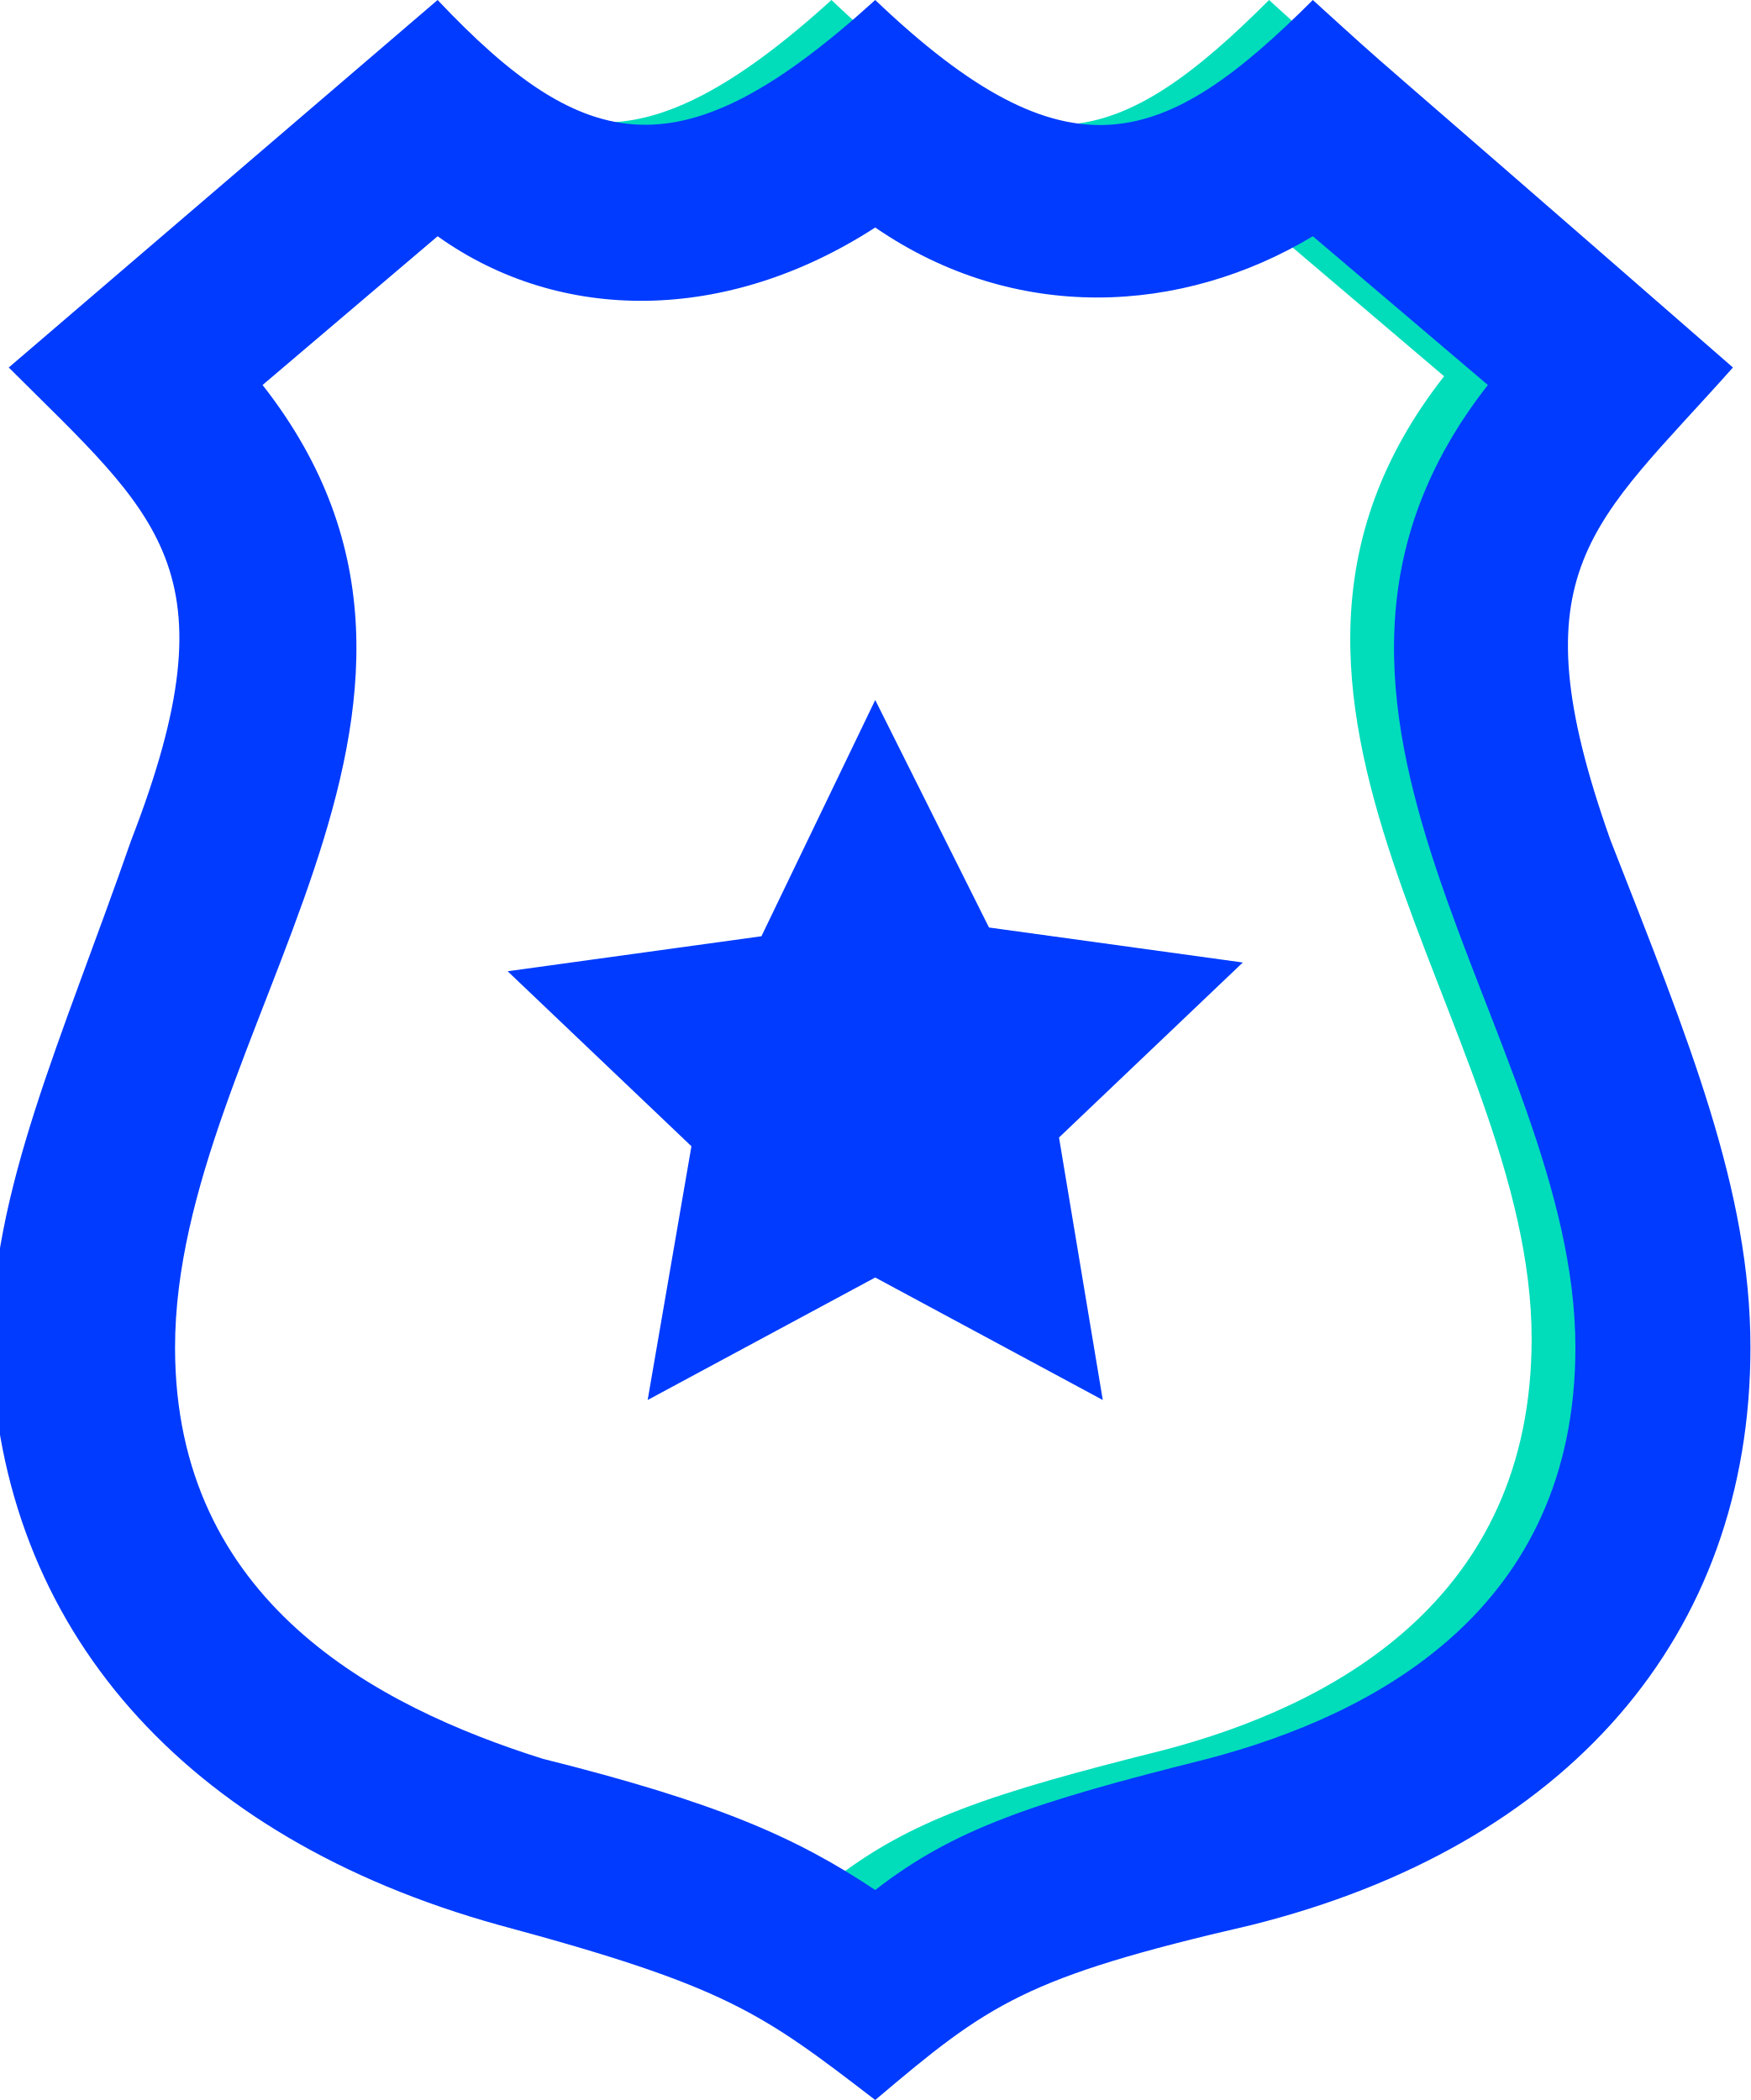
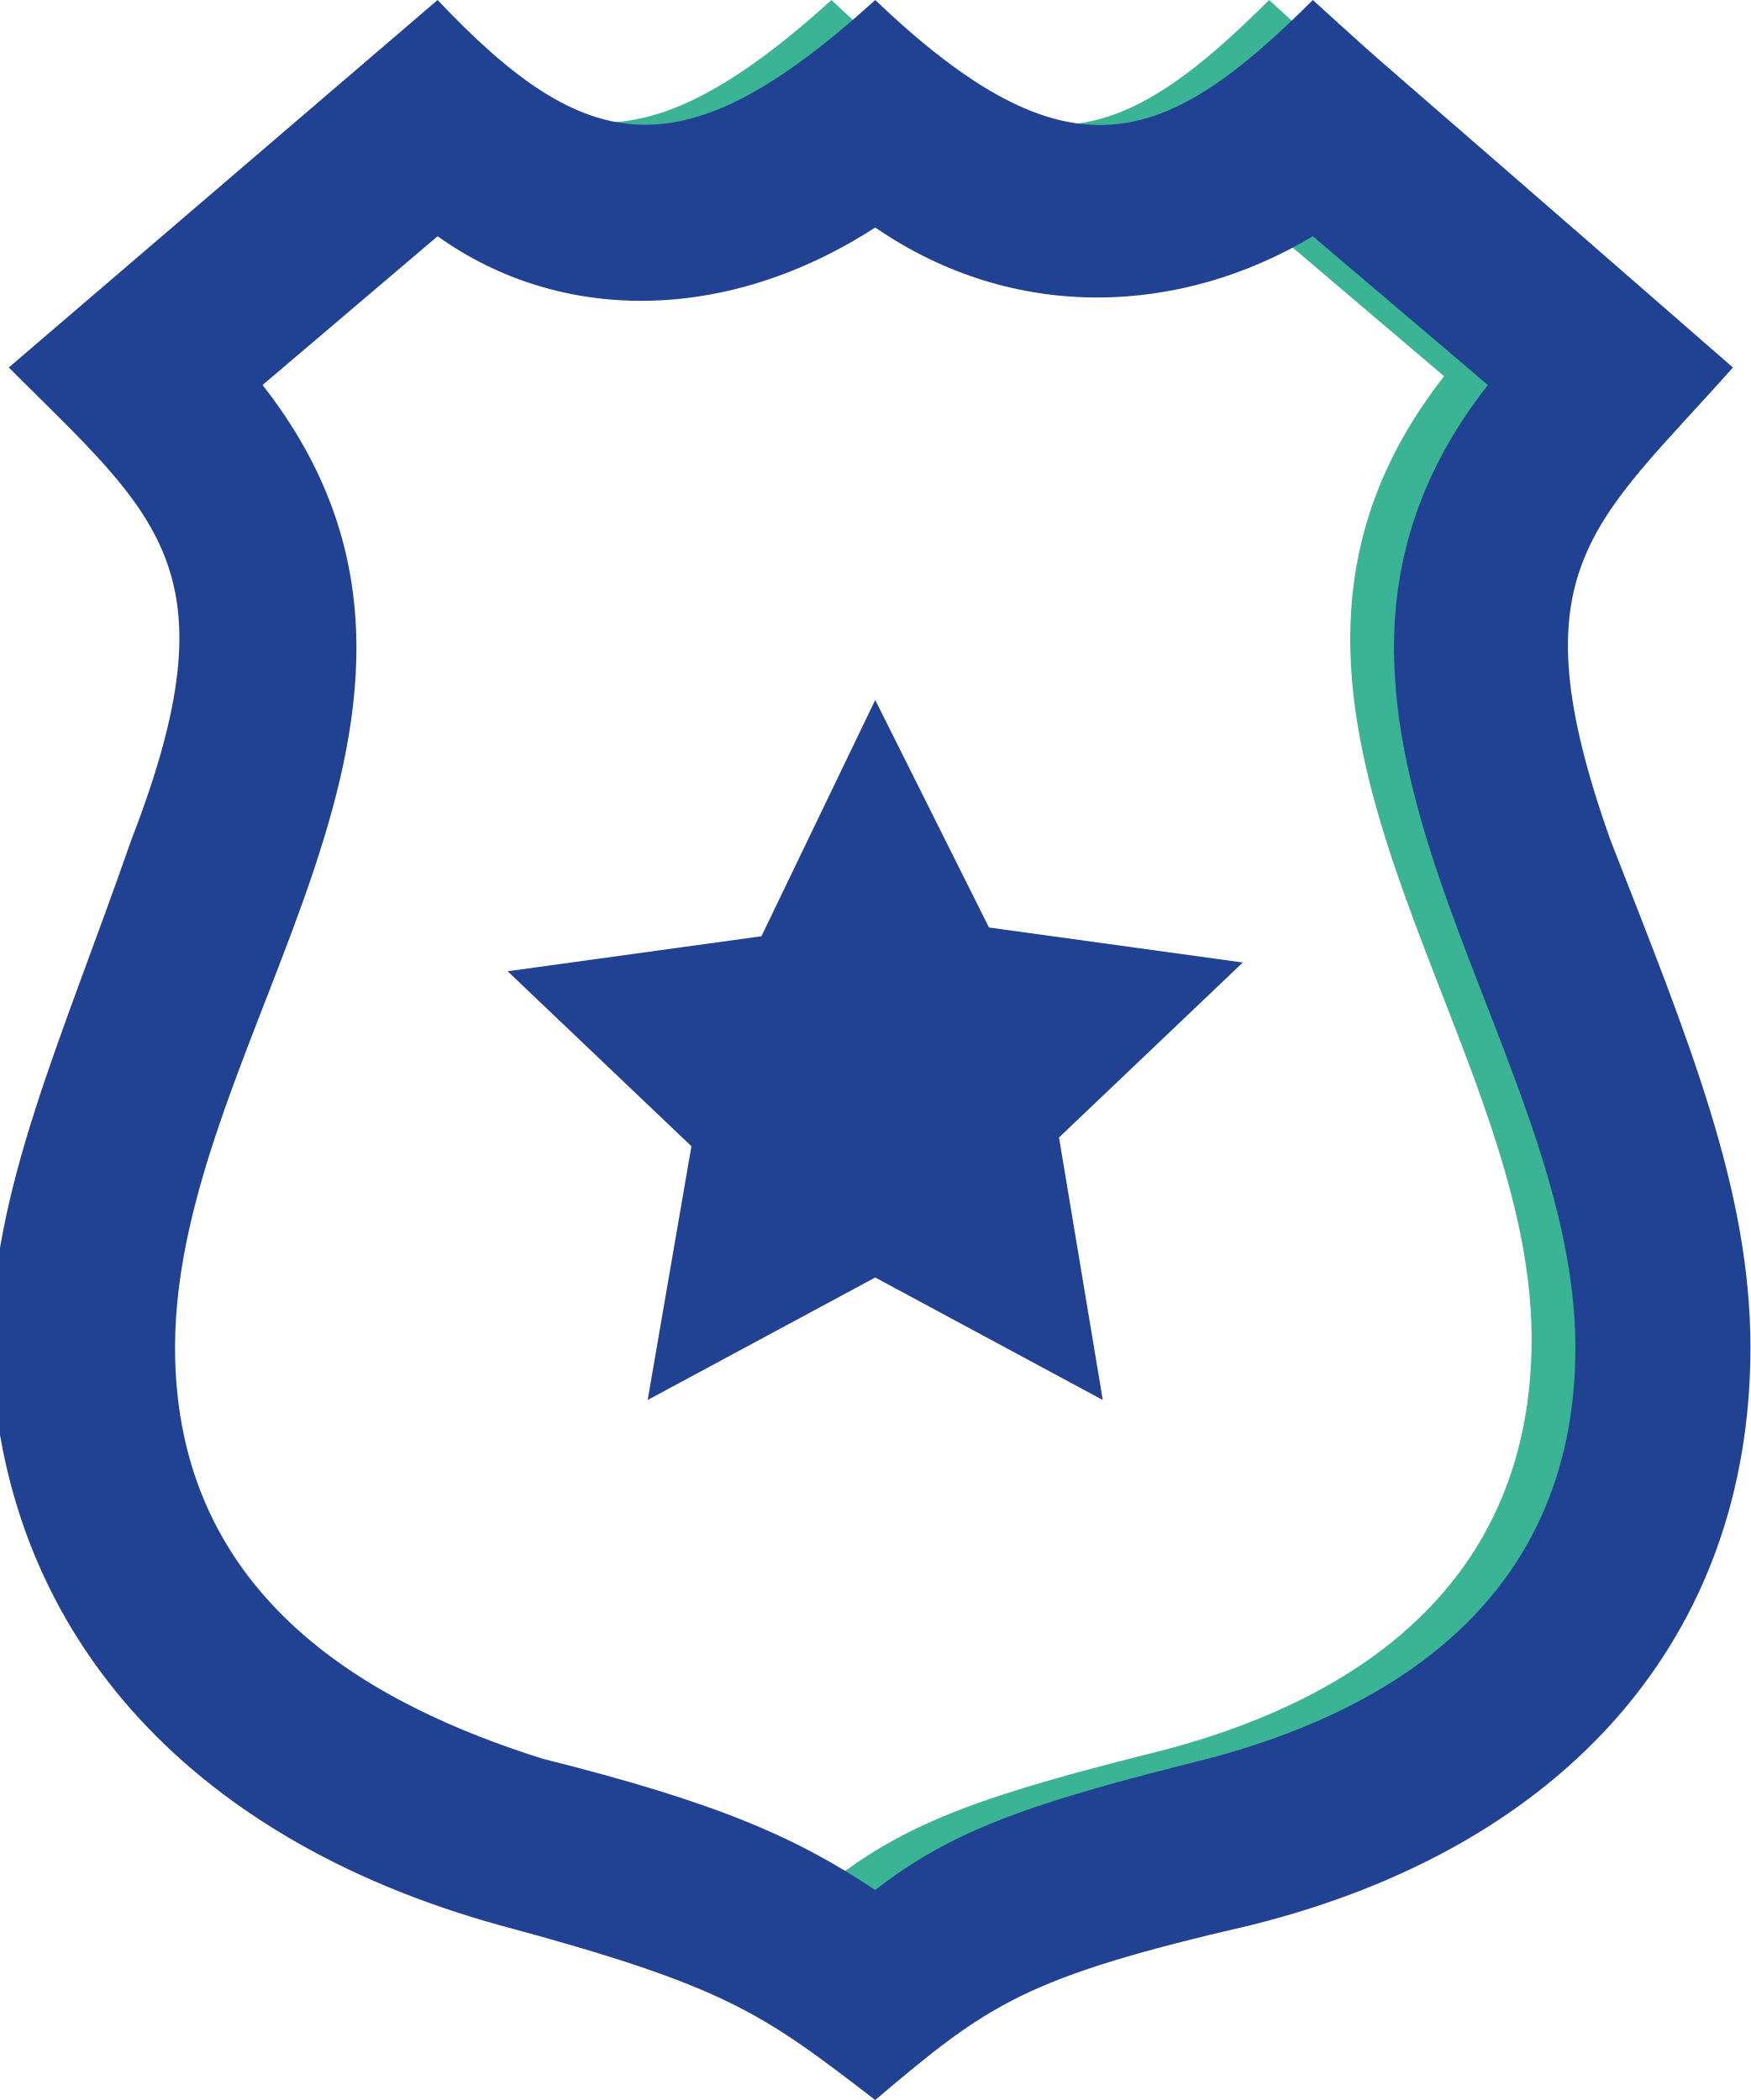
<svg xmlns="http://www.w3.org/2000/svg" baseProfile="tiny" viewBox="0 0 20 24">
  <switch>
    <g>
-       <path fill="#01DDBB" d="M17.9 9.5c-1.1-3.1-.2-3.6 1.4-5.4C14.6.1 15.6 1 14.5 0c-1.7 1.7-2.8 2.1-5 0-1.1 1-1.9 1.4-2.6 1.4.2.7.5 1.3.7 1.9.4 0 .7-.1 1.1-.3.1-.3.2-.5.6-.7.9-.5 1.9-.2 2.9-.1.6.1 1.3.1 1.8.4l.2.2c.1-.1.2-.1.3-.2l2 1.7c-2.9 3.7 1 7.4 1 11 0 3-2.3 4.2-4.2 4.7-2 .5-2.9.8-3.8 1.5v.3c.1.4.4.8.6 1.1.1.1.2.2.3.4.8-.5 1.5-.8 3.4-1.3 3.6-.9 5.7-3.3 5.7-6.6 0-1.9-.8-3.5-1.6-5.9z" />
-       <path fill="#003BFF" d="M10 2.6c1.6 1.1 3.5 1 5 .1l2 1.7c-2.9 3.7 1 7.4 1 11 0 3-2.3 4.2-4.2 4.7-2 .5-2.9.8-3.8 1.5-.9-.6-1.8-1-3.8-1.5-1.9-.6-4.2-1.8-4.2-4.7 0-3.6 3.9-7.3 1-11l2-1.7c1.4 1 3.3 1 5-.1zM15 0c-1.7 1.7-2.8 2.1-5 0-2.2 2-3.3 1.8-5 0L.1 4.2c1.7 1.7 2.6 2.3 1.4 5.4-.8 2.3-1.6 4-1.6 5.8C0 18.6 2.1 21 5.7 22c2.6.7 3 1 4.3 2 1.3-1.1 1.7-1.4 4.3-2 3.6-.9 5.7-3.3 5.7-6.6 0-1.8-.7-3.5-1.6-5.8-1.1-3.1-.2-3.6 1.4-5.4C15.1.1 16.1 1 15 0zm-2.4 16L10 14.6 7.4 16l.5-2.9-2.1-2 2.9-.4L10 8l1.3 2.6 2.9.4-2.1 2 .5 3z" />
+       <path fill="#3bb395" d="M17.9 9.5c-1.1-3.1-.2-3.6 1.4-5.4C14.6.1 15.6 1 14.5 0c-1.7 1.7-2.8 2.1-5 0-1.1 1-1.9 1.4-2.6 1.4.2.7.5 1.3.7 1.9.4 0 .7-.1 1.1-.3.1-.3.2-.5.6-.7.9-.5 1.9-.2 2.9-.1.6.1 1.3.1 1.8.4l.2.2c.1-.1.2-.1.3-.2l2 1.7c-2.9 3.7 1 7.4 1 11 0 3-2.3 4.2-4.2 4.7-2 .5-2.9.8-3.8 1.5v.3c.1.4.4.8.6 1.1.1.1.2.2.3.4.8-.5 1.5-.8 3.4-1.3 3.6-.9 5.7-3.3 5.7-6.6 0-1.9-.8-3.5-1.6-5.9z" />
+       <path fill="#214192" d="M10 2.6c1.6 1.1 3.5 1 5 .1l2 1.7c-2.9 3.7 1 7.4 1 11 0 3-2.3 4.2-4.2 4.7-2 .5-2.9.8-3.8 1.5-.9-.6-1.8-1-3.8-1.5-1.9-.6-4.2-1.8-4.2-4.7 0-3.6 3.9-7.3 1-11l2-1.7c1.4 1 3.3 1 5-.1zM15 0c-1.7 1.7-2.8 2.1-5 0-2.2 2-3.3 1.8-5 0L.1 4.2c1.7 1.7 2.6 2.3 1.4 5.4-.8 2.3-1.6 4-1.6 5.8C0 18.6 2.1 21 5.7 22c2.6.7 3 1 4.3 2 1.3-1.1 1.7-1.4 4.3-2 3.6-.9 5.7-3.3 5.7-6.6 0-1.8-.7-3.5-1.6-5.8-1.1-3.1-.2-3.6 1.4-5.4C15.1.1 16.1 1 15 0zm-2.4 16L10 14.6 7.4 16l.5-2.9-2.1-2 2.9-.4L10 8l1.3 2.6 2.9.4-2.1 2 .5 3z" />
    </g>
  </switch>
</svg>
